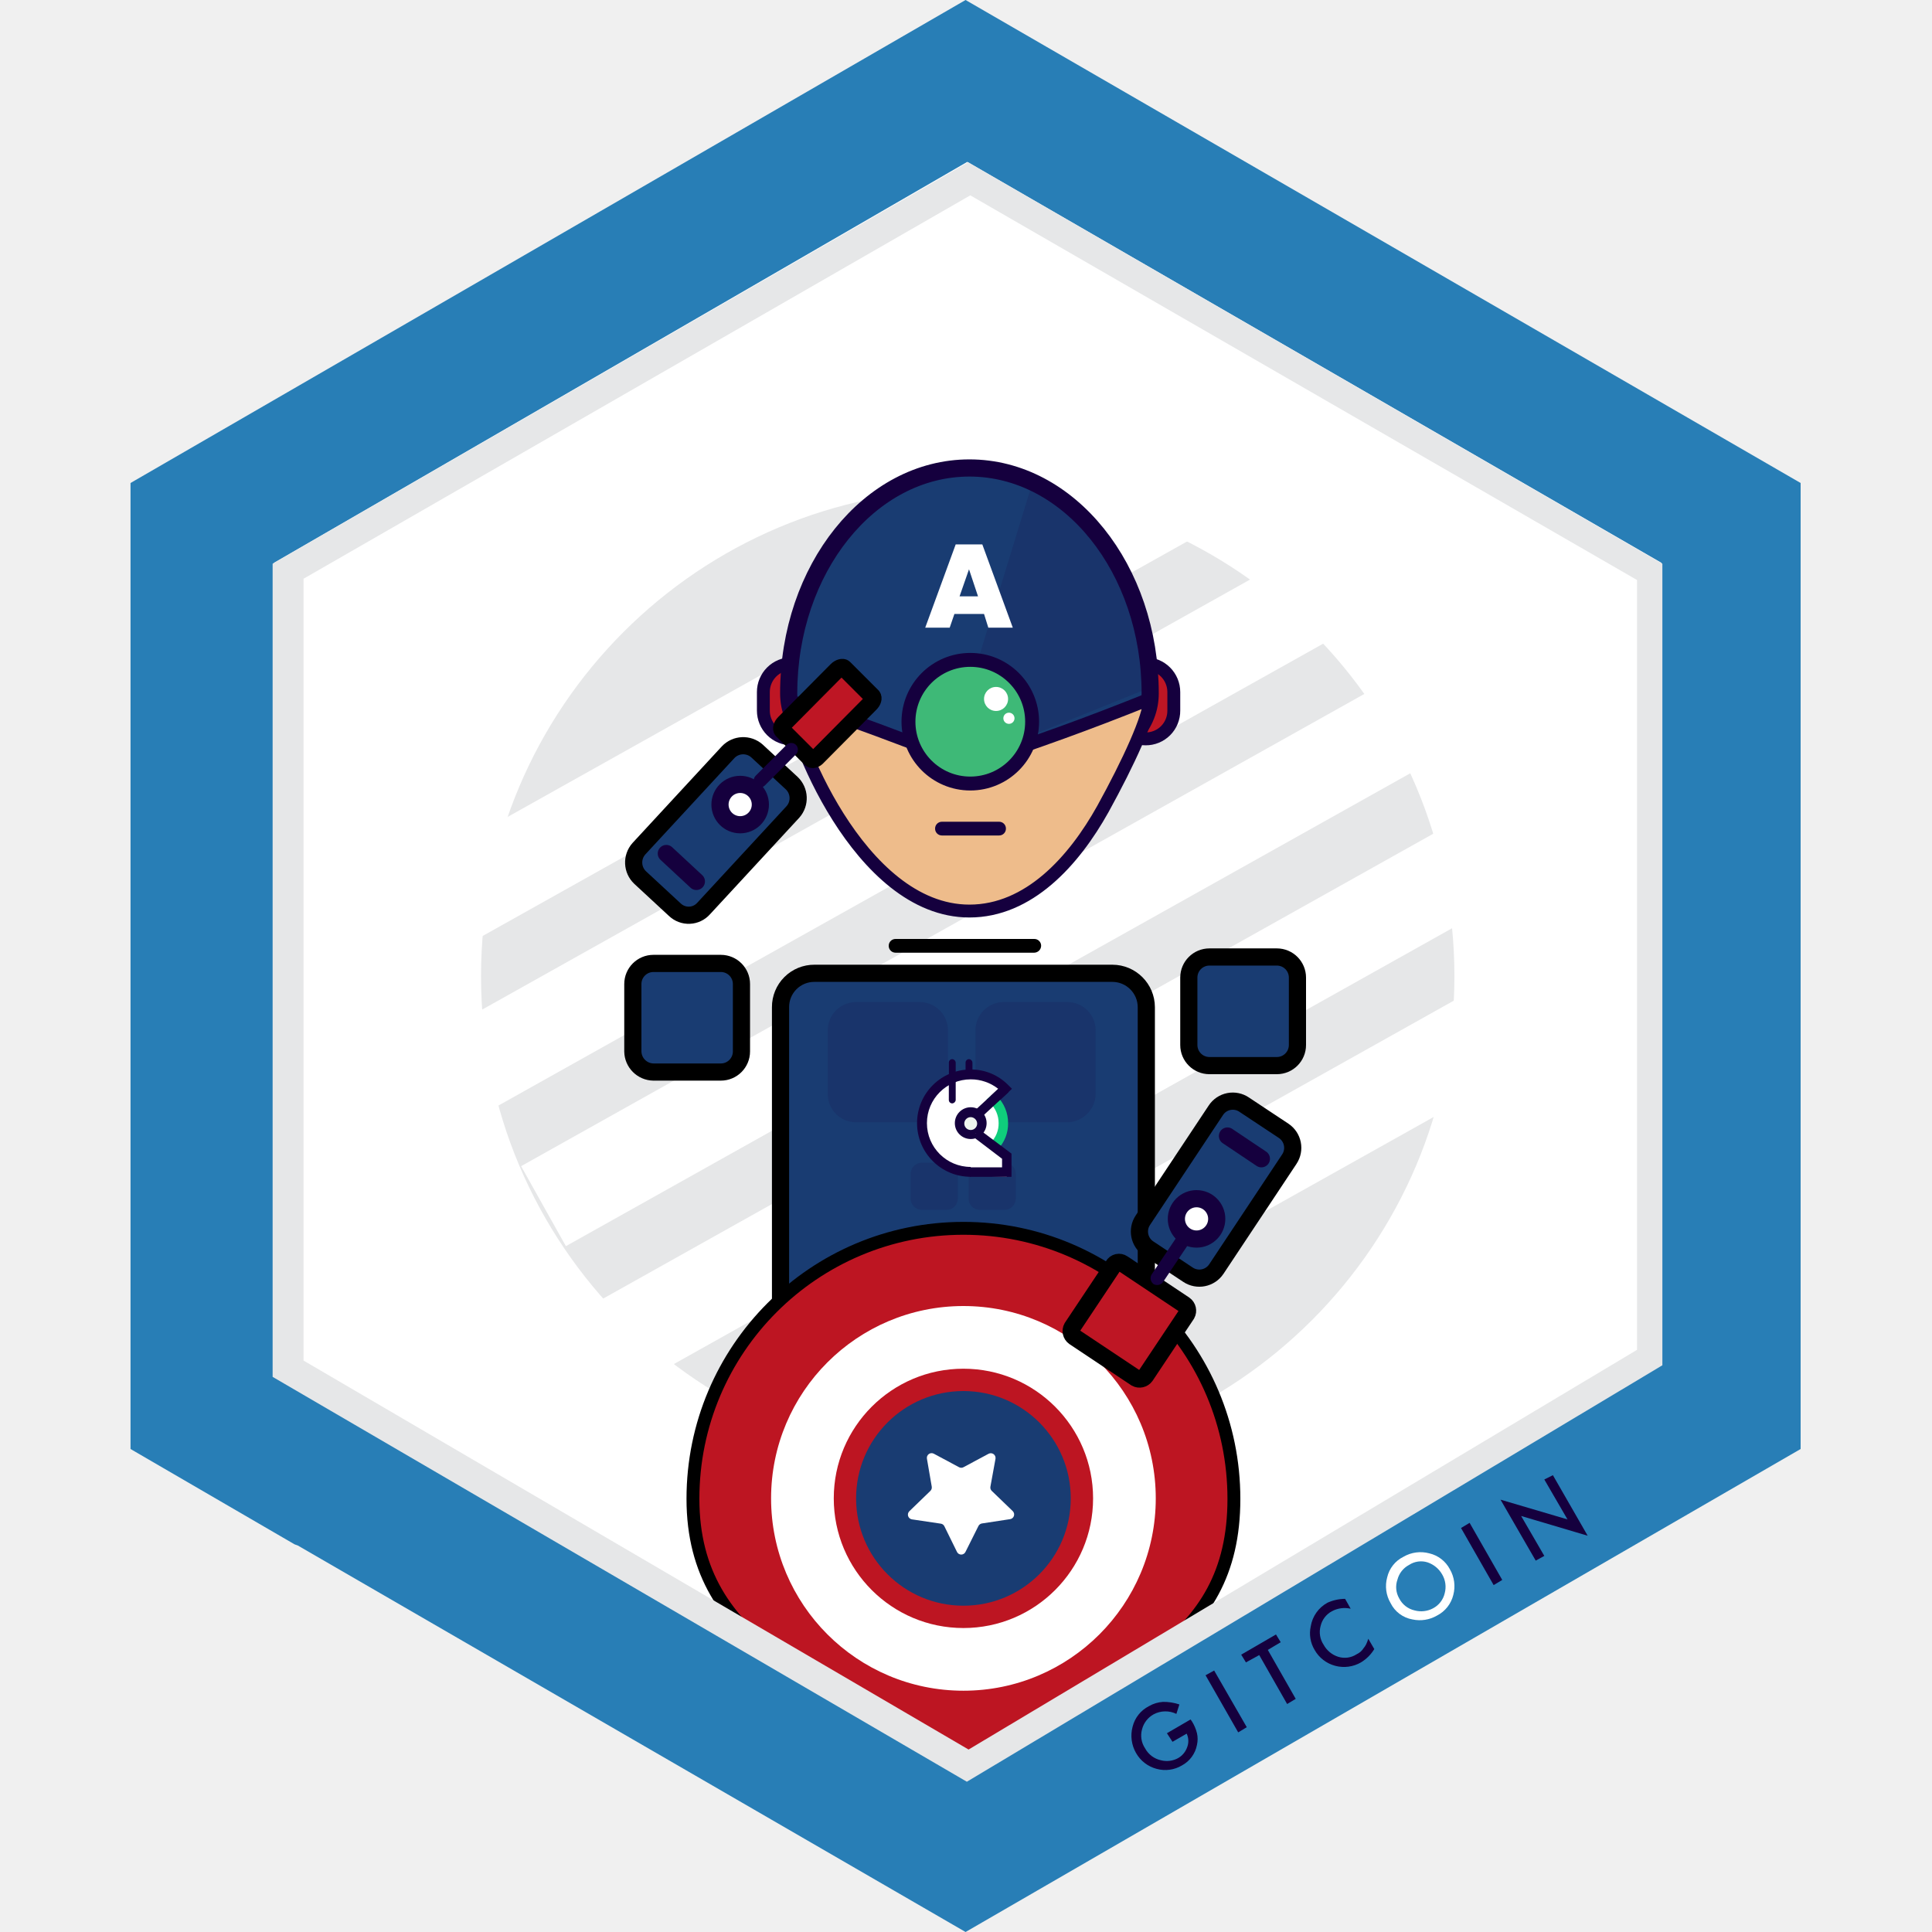
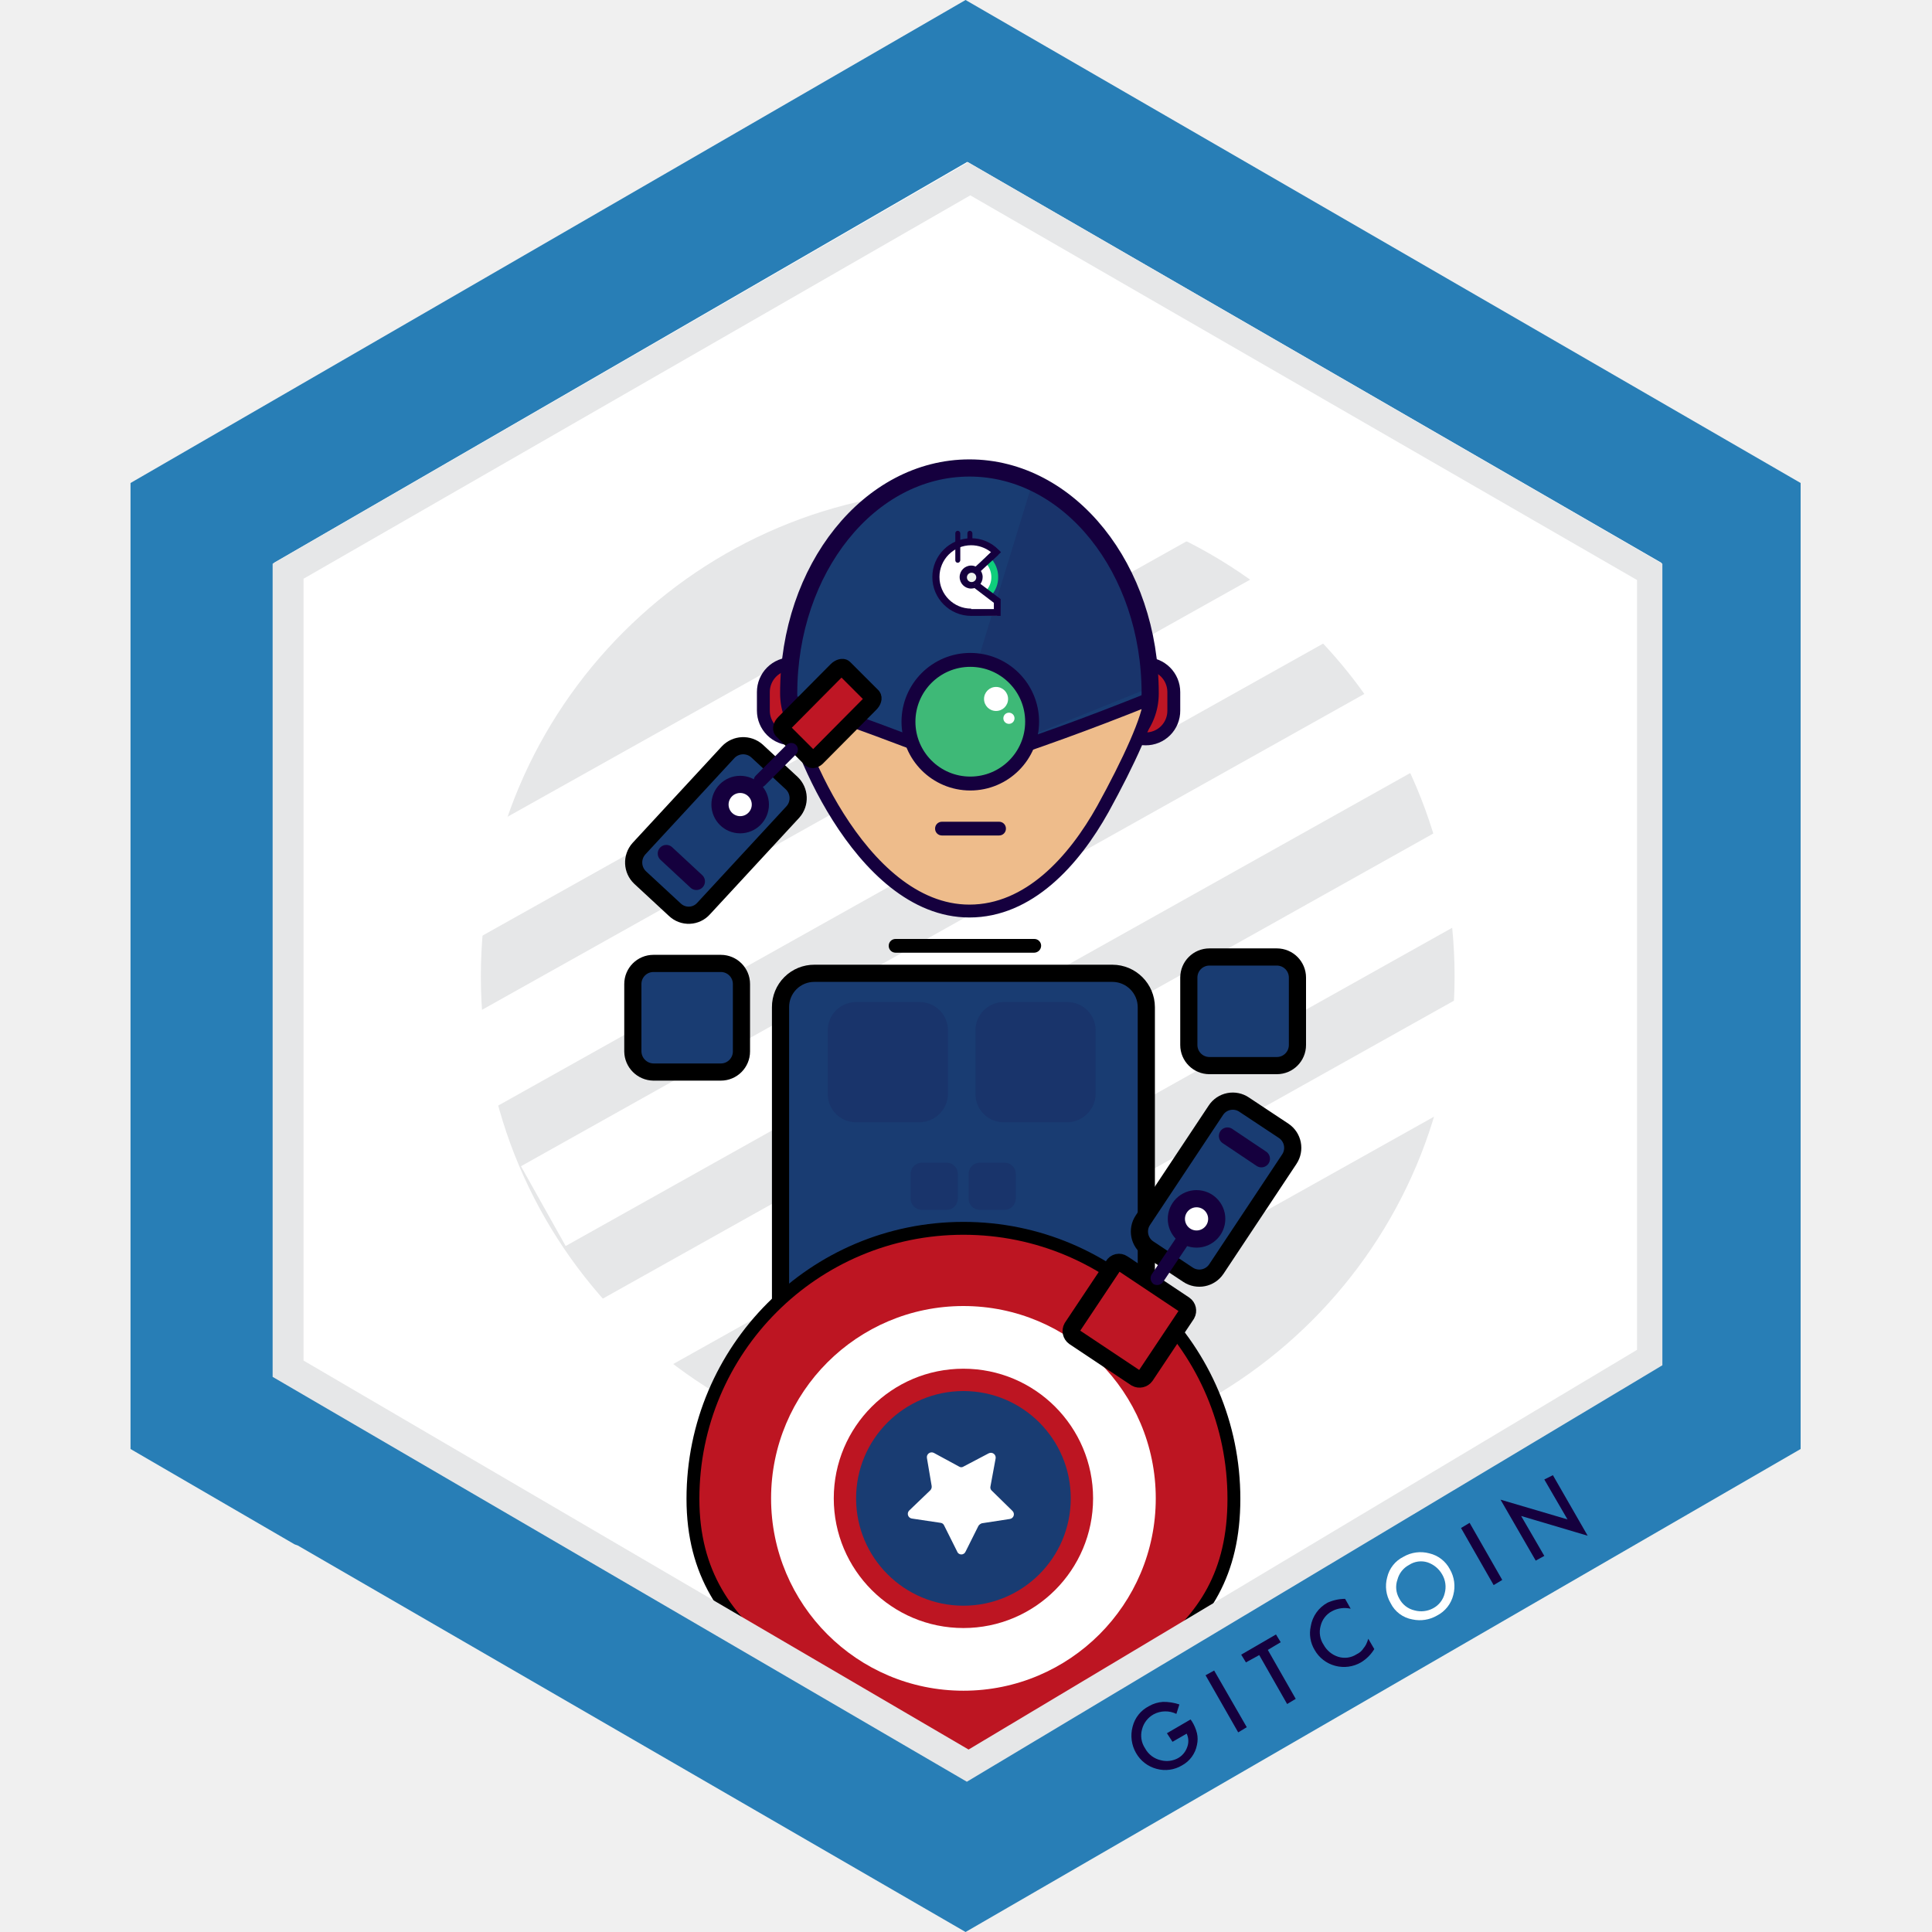
<svg xmlns="http://www.w3.org/2000/svg" id="Layer_1" data-name="Layer 1" viewBox="0 0 450 450">
  <defs>
    <style>.cls-1{fill:#287eb6;}.cls-2,.cls-9{fill:#15003e;}.cls-15,.cls-3{fill:#fff;}.cls-4{fill:#e6e7e8;}.cls-11,.cls-5,.cls-8{fill:#193c72;}.cls-16,.cls-5,.cls-6{stroke:#000;}.cls-10,.cls-11,.cls-12,.cls-5,.cls-6{stroke-miterlimit:10;}.cls-11,.cls-14,.cls-15,.cls-16,.cls-17,.cls-5{stroke-width:4px;}.cls-6,.cls-7{fill:#bd1522;}.cls-10,.cls-12,.cls-6{stroke-width:3px;}.cls-9{opacity:0.14;isolation:isolate;}.cls-10,.cls-16{fill:#be1624;}.cls-10,.cls-11,.cls-12,.cls-13,.cls-14,.cls-15,.cls-17{stroke:#15003e;}.cls-12{fill:#eebc8b;}.cls-13{fill:#3eb977;stroke-width:3.24px;}.cls-14{fill:#ffce08;}.cls-14,.cls-15,.cls-16,.cls-17{stroke-linecap:round;}.cls-17{fill:none;}.cls-18{fill:#0fce7c;}.cls-19{fill:#eff4ee;}</style>
  </defs>
  <polygon id="Path" class="cls-1" points="419.4 112.5 419.4 337.5 224.9 450 69.4 360 68.6 359.7 30.4 337.5 30.4 112.5 224.9 0 419.4 112.5" />
  <path id="Path-2" data-name="Path" class="cls-2" d="M271.8,403.7l5.5-3.2.3.4a9.45,9.45,0,0,1,1.2,2.8,6.15,6.15,0,0,1,0,2.7,6.87,6.87,0,0,1-3.5,4.8,7.57,7.57,0,0,1-5.9.8,7.77,7.77,0,0,1-4.8-3.7,8.07,8.07,0,0,1-.8-6.1,7.35,7.35,0,0,1,3.8-4.8,7.49,7.49,0,0,1,3.3-1,11.42,11.42,0,0,1,3.8.6l-.7,2.2a5.81,5.81,0,0,0-5.3.1,5.57,5.57,0,0,0-2.7,3.5,5.33,5.33,0,0,0,.7,4.4,5.53,5.53,0,0,0,3.7,2.8,5.45,5.45,0,0,0,4-.5,4.7,4.7,0,0,0,2.1-2.5,4,4,0,0,0-.1-3.2l-3.3,1.9Z" />
  <polygon id="Rectangle" class="cls-2" points="280.8 390.2 282.8 389.1 290.4 402.3 288.4 403.5 280.8 390.2" />
  <polygon id="Path-3" data-name="Path" class="cls-2" points="295.3 384.3 301.8 395.7 299.8 396.9 293.3 385.5 290.2 387.2 289.1 385.4 297.2 380.7 298.3 382.5 295.3 384.3" />
  <path id="Path-4" data-name="Path" class="cls-2" d="M313.3,372.4l1.3,2.3a6.3,6.3,0,0,0-4.4.6,5.24,5.24,0,0,0-2.6,3.4,5.33,5.33,0,0,0,.7,4.4,5.89,5.89,0,0,0,3.4,2.8,5.07,5.07,0,0,0,4.3-.6,3.71,3.71,0,0,0,1.6-1.4,4.7,4.7,0,0,0,.6-.9,8.93,8.93,0,0,0,.5-1.3l1.4,2.4a9.19,9.19,0,0,1-3.1,3.1,7.88,7.88,0,0,1-6,.8,7.77,7.77,0,0,1-4.8-3.7,7.51,7.51,0,0,1-.9-5.5,7.67,7.67,0,0,1,3.9-5.5,10.13,10.13,0,0,1,4.1-.9" />
  <path id="Shape" class="cls-3" d="M323.9,373.4a7.76,7.76,0,0,1-.8-6,7.13,7.13,0,0,1,3.8-4.8,7.88,7.88,0,0,1,6-.8,7.28,7.28,0,0,1,4.8,3.7,7.88,7.88,0,0,1,.8,6,7.35,7.35,0,0,1-3.8,4.8,8,8,0,0,1-5.7.9,7,7,0,0,1-5.1-3.8m2-1.1a5.35,5.35,0,0,0,3.6,2.8,5.86,5.86,0,0,0,4.3-.5,5.33,5.33,0,0,0,2.7-3.5,5.69,5.69,0,0,0-.6-4.4,6.21,6.21,0,0,0-3.4-2.8,5.07,5.07,0,0,0-4.3.6,5.38,5.38,0,0,0-2.7,3.4,5.24,5.24,0,0,0,.4,4.4" />
  <polygon id="Rectangle-2" data-name="Rectangle" class="cls-2" points="340.3 355.9 342.3 354.7 349.9 368 347.9 369.2 340.3 355.9" />
  <polygon id="Path-5" data-name="Path" class="cls-2" points="357.7 363.5 349.5 349.3 365.1 353.9 359.7 344.6 361.7 343.6 369.8 357.7 354.3 353.1 359.7 362.4 357.7 363.5" />
  <polygon id="Path-6" data-name="Path" class="cls-3" points="387 131.1 387 317.7 225.3 411.1 63.8 317.7 63.8 131.1 225.3 37.7 387 131.1" />
-   <circle class="cls-4" cx="225.4" cy="227.35" r="113.36" />
-   <rect class="cls-3" x="76.61" y="151.24" width="228.26" height="21.35" transform="translate(-54.8 113.84) rotate(-29.25)" />
-   <rect class="cls-3" x="94.33" y="182.87" width="228.26" height="21.35" transform="translate(-67.99 126.53) rotate(-29.25)" />
-   <rect class="cls-3" x="112.04" y="214.5" width="228.26" height="21.35" transform="translate(-81.19 139.22) rotate(-29.25)" />
-   <rect class="cls-3" x="129.75" y="246.13" width="228.26" height="21.35" transform="translate(-94.38 151.9) rotate(-29.25)" />
-   <rect class="cls-3" x="147.47" y="277.77" width="228.26" height="21.35" transform="translate(-107.58 164.59) rotate(-29.25)" />
+   <circle class="cls-4" cx="225.4" cy="227.4" r="113.4" />
+   <rect class="cls-3" x="76.56" y="151.2" width="228.3" height="21.3" transform="translate(-54.77 113.82) rotate(-29.25)" />
+   <rect class="cls-3" x="94.3" y="182.9" width="228.3" height="21.3" transform="translate(-67.99 126.53) rotate(-29.25)" />
+   <rect class="cls-3" x="111.99" y="214.51" width="228.3" height="21.3" transform="translate(-81.18 139.2) rotate(-29.25)" />
+   <rect class="cls-3" x="129.76" y="246.07" width="228.3" height="21.3" transform="translate(-94.34 151.91) rotate(-29.25)" />
+   <rect class="cls-3" x="147.5" y="277.77" width="228.3" height="21.3" transform="translate(-107.56 164.61) rotate(-29.25)" />
  <path id="Mask" class="cls-5" d="M189.7,226.7h69.4a7.92,7.92,0,0,1,7.9,7.9v85.1a7.92,7.92,0,0,1-7.9,7.9H189.7a7.92,7.92,0,0,1-7.9-7.9V234.6A7.85,7.85,0,0,1,189.7,226.7Z" />
  <path class="cls-6" d="M224.4,286.1a63,63,0,0,1,63,63c0,34.8-27.7,41.6-63,63-31.6-19.8-63-28.2-63-63A63,63,0,0,1,224.4,286.1Z" />
  <circle class="cls-3" cx="224.4" cy="349" r="44.8" />
  <circle class="cls-7" cx="224.4" cy="349" r="30.2" />
  <circle class="cls-8" cx="224.4" cy="349" r="25" />
  <path class="cls-9" d="M214.2,261.4H199.4a6.59,6.59,0,0,1-6.6-6.6V240a6.59,6.59,0,0,1,6.6-6.6h14.8a6.59,6.59,0,0,1,6.6,6.6v14.8A6.73,6.73,0,0,1,214.2,261.4Z" />
  <path class="cls-9" d="M248.6,261.4H233.8a6.59,6.59,0,0,1-6.6-6.6V240a6.59,6.59,0,0,1,6.6-6.6h14.8a6.59,6.59,0,0,1,6.6,6.6v14.8A6.73,6.73,0,0,1,248.6,261.4Z" />
  <path class="cls-9" d="M220.5,281.8h-5.8a2.65,2.65,0,0,1-2.6-2.6v-5.8a2.65,2.65,0,0,1,2.6-2.6h5.8a2.65,2.65,0,0,1,2.6,2.6v5.8A2.65,2.65,0,0,1,220.5,281.8Z" />
  <path class="cls-9" d="M234,281.8h-5.8a2.65,2.65,0,0,1-2.6-2.6v-5.8a2.65,2.65,0,0,1,2.6-2.6H234a2.65,2.65,0,0,1,2.6,2.6v5.8A2.65,2.65,0,0,1,234,281.8Z" />
  <path d="M240.9,221.9H208.6a1.58,1.58,0,0,1-1.6-1.6h0a1.58,1.58,0,0,1,1.6-1.6h32.3a1.58,1.58,0,0,1,1.6,1.6h0A1.64,1.64,0,0,1,240.9,221.9Z" />
  <path class="cls-5" d="M152.2,249.7h15.7a4.8,4.8,0,0,0,4.8-4.8V229.2a4.8,4.8,0,0,0-4.8-4.8H152.2a4.8,4.8,0,0,0-4.8,4.8v15.7A4.87,4.87,0,0,0,152.2,249.7Z" />
  <path class="cls-10" d="M266.8,172.1h0a6.59,6.59,0,0,1-6.6-6.6v-4.3a6.59,6.59,0,0,1,6.6-6.6h0a6.59,6.59,0,0,1,6.6,6.6v4.3A6.53,6.53,0,0,1,266.8,172.1Z" />
  <path class="cls-10" d="M184.4,172.1h0a6.59,6.59,0,0,1-6.6-6.6v-4.3a6.59,6.59,0,0,1,6.6-6.6h0a6.59,6.59,0,0,1,6.6,6.6v4.3A6.53,6.53,0,0,1,184.4,172.1Z" />
  <path class="cls-5" d="M281.7,248.2h15.7a4.8,4.8,0,0,0,4.8-4.8V227.7a4.8,4.8,0,0,0-4.8-4.8H281.7a4.8,4.8,0,0,0-4.8,4.8v15.7A4.8,4.8,0,0,0,281.7,248.2Z" />
-   <path class="cls-3" d="M224.89,361.45l3-6a1.12,1.12,0,0,1,.83-.61l6.55-1a1.1,1.1,0,0,0,.61-1.88L231,347.26a1.09,1.09,0,0,1-.31-1l1.18-6.48a1.11,1.11,0,0,0-1.61-1.17l-5.86,3.14a1.07,1.07,0,0,1-1,0l-5.89-3.15a1.1,1.1,0,0,0-1.61,1.16l1.12,6.5a1.12,1.12,0,0,1-.32,1L211.8,352a1.11,1.11,0,0,0,.61,1.89l6.72,1a1.08,1.08,0,0,1,.83.6l2.95,6A1.1,1.1,0,0,0,224.89,361.45Z" />
-   <path class="cls-11" d="M225.8,109c23.25,0,42.1,23.51,42.1,52.5s-84.2,29-84.2,0S202.55,109,225.8,109Z" />
+   <path class="cls-3" d="M224.9,361.4l3-6a1.56,1.56,0,0,1,.8-.6l6.5-1a1.1,1.1,0,0,0,.6-1.9l-4.8-4.7a1,1,0,0,1-.3-1l1.2-6.5a1.12,1.12,0,0,0-1.6-1.2l-5.9,3.1a.91.91,0,0,1-1,0l-5.9-3.2a1.12,1.12,0,0,0-1.6,1.2l1.1,6.5a1.21,1.21,0,0,1-.3,1l-4.9,4.7a1.1,1.1,0,0,0,.6,1.9l6.7,1a1,1,0,0,1,.8.6l3,6A1.06,1.06,0,0,0,224.9,361.4Z" />
+   <path class="cls-11" d="M225.8,109c23.3,0,42.1,23.5,42.1,52.5s-84.2,29-84.2,0S202.5,109,225.8,109Z" />
  <path class="cls-12" d="M267.8,162.8c0,4.1-5,14.9-10.9,25.6-6.8,12.2-17.3,23.8-31.1,23.8-25.9,0-41.7-42.1-41.7-48.9,12.3,4,2.4-.2,41.7,14.8C242.7,172.4,252.3,169,267.8,162.8Z" />
  <path class="cls-2" d="M232.7,194.6H219.4a1.58,1.58,0,0,1-1.6-1.6h0a1.58,1.58,0,0,1,1.6-1.6h13.3a1.58,1.58,0,0,1,1.6,1.6h0A1.58,1.58,0,0,1,232.7,194.6Z" />
  <path class="cls-9" d="M240,114l-16.3,53.1L236,173l30-12.1C265.9,160.9,267.8,129,240,114Z" />
  <circle class="cls-13" cx="226" cy="168.1" r="14.4" />
  <circle class="cls-3" cx="232" cy="162.8" r="2.8" />
  <circle class="cls-3" cx="235" cy="167.3" r="1.3" />
-   <path class="cls-3" d="M229.2,143h-6.9l-1.1,3.2h-5.7l7.1-19.4h6.2l7.1,19.4h-5.7Zm-1.4-4.1-2.1-6.3-2.2,6.3Z" />
  <g id="Group-5-Copy">
    <path id="Rectangle-3" data-name="Rectangle" class="cls-5" d="M157.2,211.9l-8.1-7.5a4.83,4.83,0,0,1-.3-6.7l20.8-22.5a4.83,4.83,0,0,1,6.7-.3l8.1,7.5a4.83,4.83,0,0,1,.3,6.7l-20.8,22.5A4.66,4.66,0,0,1,157.2,211.9Z" />
    <path id="Line" class="cls-14" d="M162.2,205.3l-7-6.5" />
    <circle id="Oval" class="cls-15" cx="172.4" cy="187.4" r="4.7" />
    <path id="Rectangle-4" data-name="Rectangle" class="cls-16" d="M188.8,176.7l-6.6-6.6c-.3-.4-.1-1.1.5-1.7l12.2-12.3c.6-.6,1.4-.8,1.7-.5l6.6,6.6c.3.4.1,1.1-.5,1.7l-12.2,12.3C189.9,176.9,189.2,177.1,188.8,176.7Z" />
    <path id="Rectangle-5" data-name="Rectangle" class="cls-2" d="M176,182.9h0a1.57,1.57,0,0,1,0-2.2l7.2-7.2a1.57,1.57,0,0,1,2.2,0h0a1.57,1.57,0,0,1,0,2.2l-7.2,7.2A1.48,1.48,0,0,1,176,182.9Z" />
  </g>
  <g id="Group-5-Copy-2" data-name="Group-5-Copy">
    <path id="Rectangle-6" data-name="Rectangle" class="cls-5" d="M289.8,257.3l9.2,6.1a4.76,4.76,0,0,1,1.3,6.6l-17,25.6a4.76,4.76,0,0,1-6.6,1.3l-9.2-6.1a4.76,4.76,0,0,1-1.3-6.6l17-25.6A4.71,4.71,0,0,1,289.8,257.3Z" />
    <path id="Line-2" data-name="Line" class="cls-14" d="M285.9,264.6l7.9,5.3" />
    <circle id="Oval-2" data-name="Oval" class="cls-15" cx="278.7" cy="283.9" r="4.7" />
    <path id="Combined-Shape" class="cls-17" d="M251,310.9a6.25,6.25,0,0,1,1-2.2c2.6-3.8,7.9-4.6,12.1-1.9s5.5,8.1,3,11.9a5.81,5.81,0,0,1-1.7,1.8Z" />
    <path id="Rectangle-7" data-name="Rectangle" class="cls-16" d="M261.5,294.3l14.4,9.6a1.7,1.7,0,0,1,.5,2.2l-9.6,14.4a1.7,1.7,0,0,1-2.2.5l-14.4-9.6a1.7,1.7,0,0,1-.5-2.2l9.6-14.4A1.52,1.52,0,0,1,261.5,294.3Z" />
    <path id="Rectangle-8" data-name="Rectangle" class="cls-2" d="M276.1,287.9h0a1.7,1.7,0,0,1,.5,2.2l-5.7,8.5a1.7,1.7,0,0,1-2.2.5h0a1.7,1.7,0,0,1-.5-2.2l5.7-8.5A1.54,1.54,0,0,1,276.1,287.9Z" />
  </g>
-   <path class="cls-3" d="M231.5,256.2l2.2,4.3-1.6,7-3.9-3.2.7-5.1Z" />
-   <path class="cls-2" d="M225.7,254.7a.79.79,0,0,1-.8-.8v-6.4a.79.79,0,0,1,.8-.8.86.86,0,0,1,.8.8h0v6.4a.79.79,0,0,1-.8.8" />
-   <path class="cls-2" d="M227,254.7h-2.5a.79.79,0,0,1-.8-.8.86.86,0,0,1,.8-.8H227a.8.8,0,0,1,0,1.6" />
-   <path class="cls-3" d="M231.5,256.2l2.7-2.5a11.18,11.18,0,0,0-8-3.3,11.4,11.4,0,1,0,0,22.8c2.3,0,4.4.9,6.2-.4l2.2.3-.1-3.7-6.4-5.1,1.4-6.5,2-1.6" />
-   <path class="cls-2" d="M226.1,274.1a12.5,12.5,0,1,1,0-25,12.17,12.17,0,0,1,8.8,3.7l.8.8-3.5,3.3-1.5-1.6,1.8-1.7a10.33,10.33,0,0,0-6.4-2.2,10.2,10.2,0,1,0,0,20.4" />
-   <path class="cls-18" d="M232.4,267.7l-1.6-1.6a6.27,6.27,0,0,0,1.8-4.5,6.51,6.51,0,0,0-2-4.7l-.8-.8.9-.8.8.8.7-.8a8.77,8.77,0,0,1,2.6,6.3,8.53,8.53,0,0,1-2.4,6.1" />
-   <path class="cls-19" d="M223.5,261.7a2.6,2.6,0,1,1,2.6,2.6,2.58,2.58,0,0,1-2.6-2.6" />
-   <path class="cls-2" d="M226.1,260.2a1.5,1.5,0,1,0,1.5,1.5,1.54,1.54,0,0,0-1.5-1.5m0,5.1a3.7,3.7,0,1,1,3.7-3.7,3.69,3.69,0,0,1-3.7,3.7m8-11.7-6.5,6" />
-   <path class="cls-2" d="M228.4,260.4l-1.5-1.6,6.5-6,1.5,1.6Z" />
-   <path class="cls-3" d="M227.3,263.9l4.7,3.5,2.5,1.9v4.8l-5.1-.2" />
-   <path class="cls-2" d="M235.6,274.1h-9.7v-2.2h7.5v-2l-6.7-5.1L228,263l7.6,5.7Z" />
-   <path class="cls-2" d="M221.8,257a.79.79,0,0,1-.8-.8v-8.7a.79.79,0,0,1,.8-.8.86.86,0,0,1,.8.8v8.7a.86.86,0,0,1-.8.8" />
+   <path class="cls-3" d="M230.11,130.5l1.59,3.11-1.16,5.07-2.82-2.32.51-3.69Z" />
+   <path class="cls-2" d="M225.91,129.42a.57.57,0,0,1-.58-.58v-4.63a.57.57,0,0,1,.58-.58.62.62,0,0,1,.58.58h0v4.63a.57.57,0,0,1-.58.58" />
+   <path class="cls-2" d="M226.85,129.42H225a.56.56,0,0,1-.57-.58.62.62,0,0,1,.57-.58h1.81a.58.58,0,1,1,0,1.16" />
+   <path class="cls-3" d="M230.11,130.5l1.95-1.8a8.08,8.08,0,0,0-5.79-2.39,8.25,8.25,0,0,0,0,16.49c1.67,0,3.19.65,4.49-.29l1.59.22-.07-2.68-4.63-3.69,1-4.7,1.45-1.16" />
+   <path class="cls-2" d="M226.2,143.45a9,9,0,0,1,0-18.08,8.84,8.84,0,0,1,6.37,2.67l.58.58L230.61,131l-1.08-1.16,1.3-1.23A7.48,7.48,0,0,0,226.2,127a7.38,7.38,0,0,0,0,14.76" />
+   <path class="cls-18" d="M230.76,138.82l-1.16-1.16a4.5,4.5,0,0,0,1.3-3.25,4.71,4.71,0,0,0-1.44-3.4l-.58-.58.65-.58.58.58.5-.58a6.34,6.34,0,0,1,1.88,4.56,6.16,6.16,0,0,1-1.73,4.41" />
+   <path class="cls-19" d="M224.32,134.48a1.88,1.88,0,1,1,1.88,1.88,1.87,1.87,0,0,1-1.88-1.88" />
+   <path class="cls-2" d="M226.2,133.4a1.09,1.09,0,0,0,0,2.17,1.09,1.09,0,1,0,0-2.17m0,3.69a2.68,2.68,0,1,1,2.68-2.68,2.67,2.67,0,0,1-2.68,2.68m5.79-8.47-4.7,4.34" />
+   <path class="cls-2" d="M227.87,133.54l-1.09-1.16,4.7-4.34,1.09,1.16Z" />
+   <path class="cls-3" d="M227.07,136.07l3.4,2.54,1.81,1.37v3.47l-3.69-.14" />
+   <path class="cls-2" d="M233.07,143.45h-7v-1.59h5.42v-1.45l-4.84-3.69.94-1.3,5.49,4.13Z" />
+   <path class="cls-2" d="M223.09,131.08a.57.57,0,0,1-.58-.58v-6.29a.57.57,0,0,1,.58-.58.62.62,0,0,1,.58.58v6.29a.62.62,0,0,1-.58.58" />
  <path id="Shape-2" data-name="Shape" class="cls-4" d="M225.5,37.8l-162,93.5V320.7L225.2,415l162-97V131.3ZM381.3,314.4,225.6,407.5,70.7,316.9V134.8L226,45.5l155.3,89.6Z" />
</svg>
